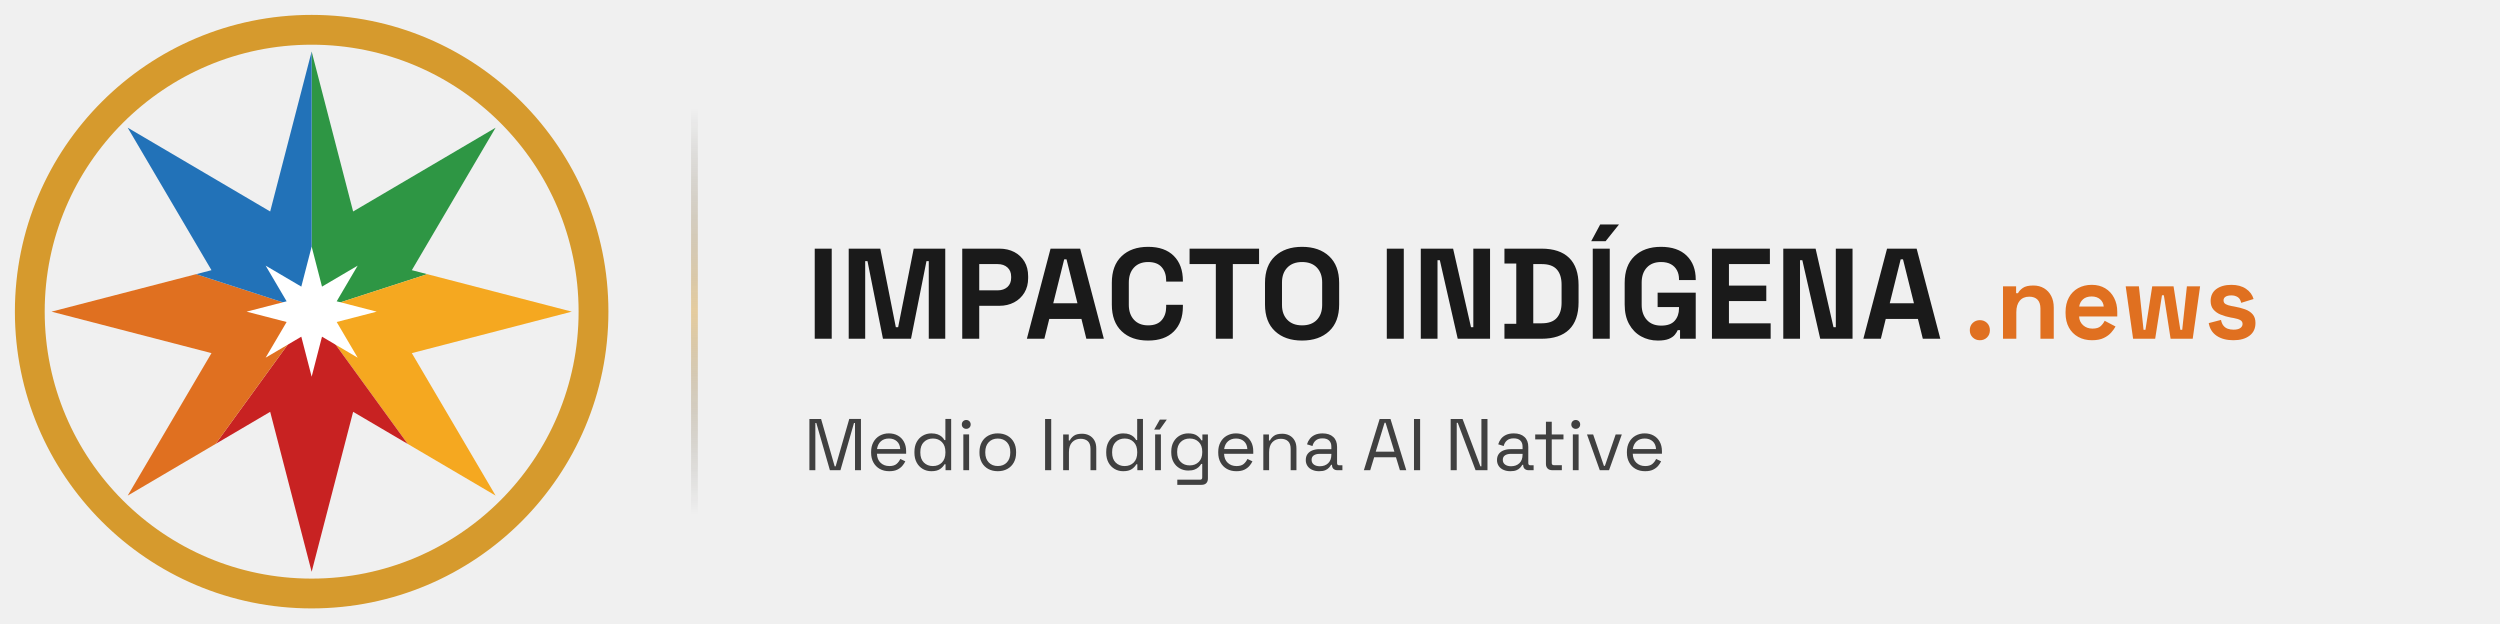
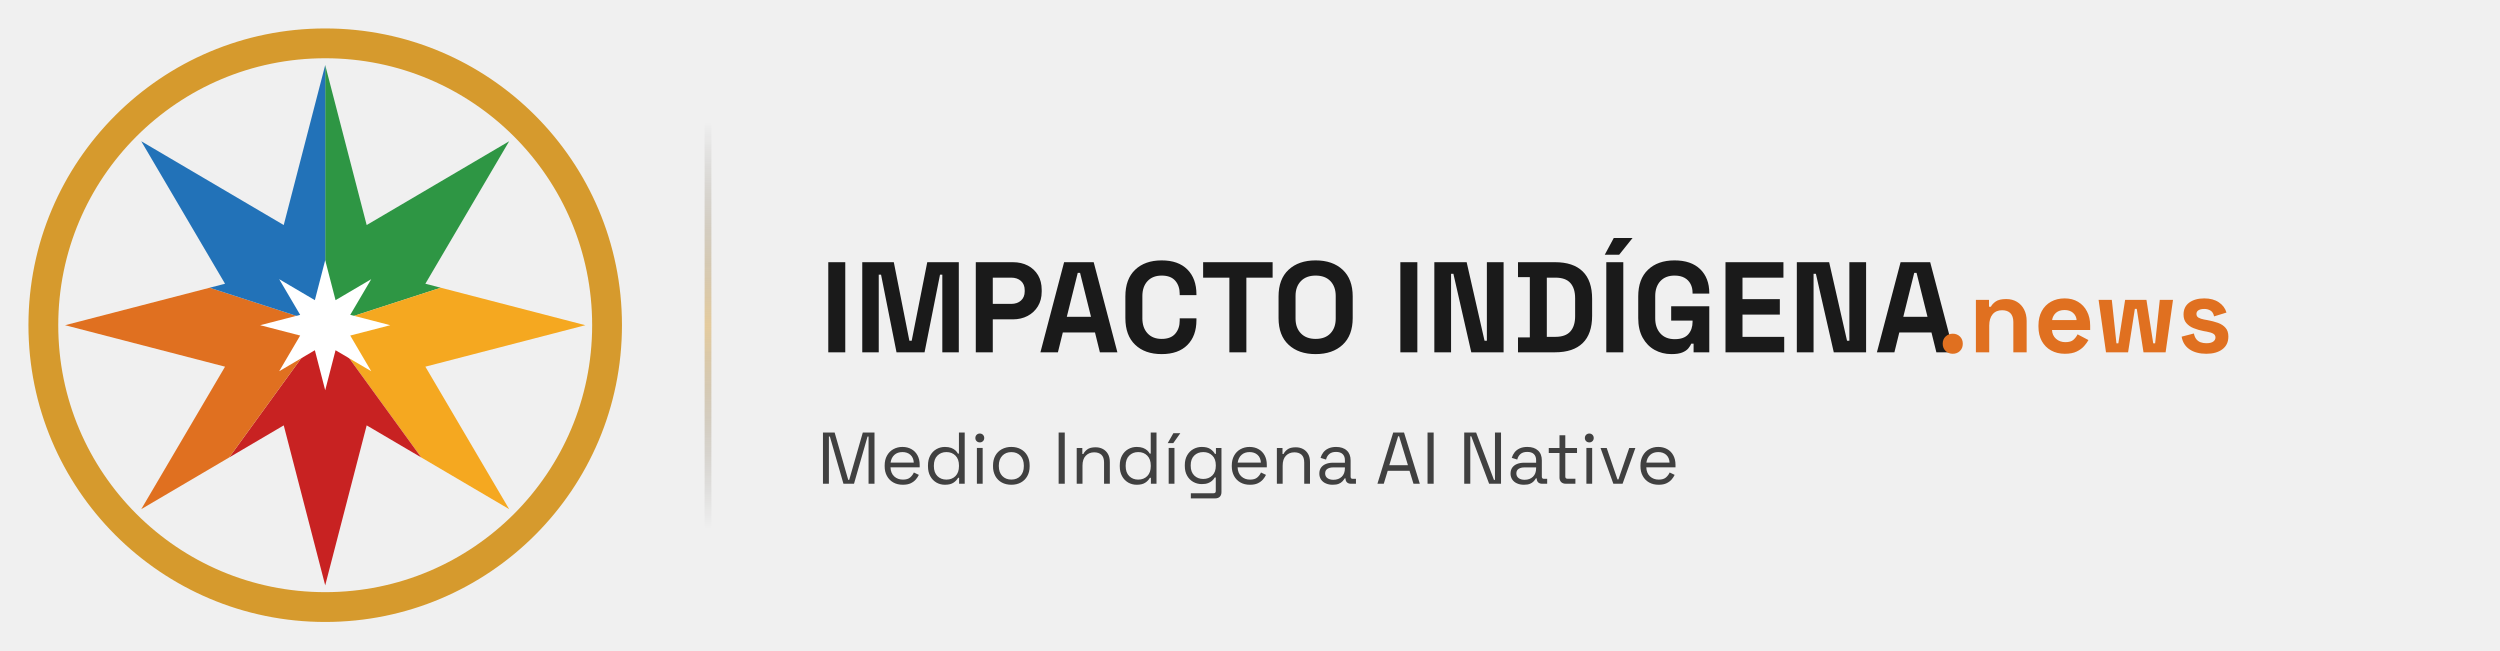
- <svg xmlns="http://www.w3.org/2000/svg" width="369" height="92" viewBox="-6 -6 369 92">
+ <svg xmlns="http://www.w3.org/2000/svg" width="369" height="96" viewBox="-8 -8 369 96">
  <defs>
    <clipPath id="a">
      <path d="M40 1h39v39H40Zm0 0" />
    </clipPath>
    <clipPath id="b">
      <path d="M40 40v-56c24.273-.004 45.79 15.629 53.281 38.719Zm0 0" />
    </clipPath>
    <clipPath id="c">
      <path d="M40 22h39v57H40Zm0 0" />
    </clipPath>
    <clipPath id="d">
      <path d="m40 40 53.281-17.281c7.461 23.07-.773 48.324-20.402 62.562Zm0 0" />
    </clipPath>
    <clipPath id="e">
      <path d="M7 40h66v39H7Zm0 0" />
    </clipPath>
    <clipPath id="f">
      <path d="m40 40 32.879 45.281c-19.61 14.223-46.149 14.223-65.758 0Zm0 0" />
    </clipPath>
    <clipPath id="g">
      <path d="M1 22h39v57H1Zm0 0" />
    </clipPath>
    <clipPath id="h">
      <path d="M40 40 7.121 85.281C-12.508 71.043-20.742 45.79-13.28 22.72Zm0 0" />
    </clipPath>
    <clipPath id="i">
      <path d="M1 1h39v39H1Zm0 0" />
    </clipPath>
    <clipPath id="j">
      <path d="m40 40-53.281-17.281C-5.79-.371 15.727-16.004 40-16Zm0 0" />
    </clipPath>
    <clipPath id="k">
      <path d="M-6 -6h92v92H-6Zm0 0" />
    </clipPath>
    <linearGradient id="l" x1="0" x2="0" y1="0" y2="1" gradientTransform="matrix(1 0 0 60 96 10)" gradientUnits="userSpaceOnUse">
      <stop offset="0" stop-opacity="0" />
      <stop offset=".5" stop-color="#d59a2d" stop-opacity=".42" />
      <stop offset="1" stop-opacity="0" />
    </linearGradient>
  </defs>
  <g clip-path="url(#a)">
    <g clip-path="url(#b)">
      <path fill="#2e9644" d="m40 1.602 6.121 23.613 21.031-12.367-12.367 21.03L78.398 40l-23.613 6.121 12.367 21.031-21.03-12.367L40 78.398l-6.121-23.613-21.031 12.367 12.367-21.03L1.602 40l23.613-6.121-12.367-21.031 21.03 12.367Zm0 0" />
    </g>
  </g>
  <g clip-path="url(#c)">
    <g clip-path="url(#d)">
      <path fill="#f5a820" d="m40 1.602 6.121 23.613 21.031-12.367-12.367 21.03L78.398 40l-23.613 6.121 12.367 21.031-21.03-12.367L40 78.398l-6.121-23.613-21.031 12.367 12.367-21.03L1.602 40l23.613-6.121-12.367-21.031 21.03 12.367Zm0 0" />
    </g>
  </g>
  <g clip-path="url(#e)">
    <g clip-path="url(#f)">
      <path fill="#c82222" d="m40 1.602 6.121 23.613 21.031-12.367-12.367 21.03L78.398 40l-23.613 6.121 12.367 21.031-21.03-12.367L40 78.398l-6.121-23.613-21.031 12.367 12.367-21.03L1.602 40l23.613-6.121-12.367-21.031 21.03 12.367Zm0 0" />
    </g>
  </g>
  <g clip-path="url(#g)">
    <g clip-path="url(#h)">
      <path fill="#e07020" d="m40 1.602 6.121 23.613 21.031-12.367-12.367 21.03L78.398 40l-23.613 6.121 12.367 21.031-21.03-12.367L40 78.398l-6.121-23.613-21.031 12.367 12.367-21.03L1.602 40l23.613-6.121-12.367-21.031 21.03 12.367Zm0 0" />
    </g>
  </g>
  <g clip-path="url(#i)">
    <g clip-path="url(#j)">
      <path fill="#2272b8" d="m40 1.602 6.121 23.613 21.031-12.367-12.367 21.03L78.398 40l-23.613 6.121 12.367 21.031-21.03-12.367L40 78.398l-6.121-23.613-21.031 12.367 12.367-21.03L1.602 40l23.613-6.121-12.367-21.031 21.03 12.367Zm0 0" />
    </g>
  </g>
  <path fill="#fff" d="m40 30.398 1.527 5.907 5.266-3.098-3.098 5.266L49.602 40l-5.907 1.527 3.098 5.266-5.266-3.098L40 49.602l-1.527-5.907-5.266 3.098 3.098-5.266L30.398 40l5.907-1.527-3.098-5.266 5.266 3.098Zm0 0" />
  <g clip-path="url(#k)">
    <path fill="none" stroke="#d69a2d" stroke-width="4.4" d="M81.602 40c0 22.977-18.625 41.602-41.602 41.602S-1.602 62.977-1.602 40 17.023-1.602 40-1.602 81.602 17.023 81.602 40Zm0 0" />
  </g>
  <path fill="url(#l)" d="M96 10h1v60h-1Zm0 0" />
  <path fill="#1a1a1a" d="M114.254 44V30.7h2.508V44Zm5.016 0V30.7h4.656l2.297 11.59h.343l2.297-11.59h4.657V44h-2.434V32.543h-.34L128.465 44h-4.14l-2.282-11.457h-.34V44Zm16.757 0V30.7h5.473q1.254 0 2.215.503a3.76 3.76 0 0 1 1.5 1.414q.54.915.539 2.168v.266q.002 1.236-.559 2.156a3.84 3.84 0 0 1-1.52 1.426q-.96.504-2.175.504h-2.965V44Zm2.508-7.145h2.719q.89 0 1.441-.492.551-.497.551-1.351v-.188q0-.855-.55-1.351-.552-.493-1.442-.493h-2.719ZM145.566 44l3.496-13.3h4.368l3.496 13.3h-2.582l-.723-2.926h-4.75L148.148 44Zm3.895-5.242h3.57l-1.613-6.48h-.344Zm14.004 5.508c-1.649 0-2.953-.457-3.914-1.38q-1.447-1.375-1.446-3.94v-3.192q-.001-2.566 1.446-3.941 1.44-1.378 3.914-1.38 2.451 0 3.789 1.34 1.34 1.34 1.34 3.676v.114h-2.469v-.188c0-.785-.219-1.434-.656-1.937q-.657-.762-2.004-.762-1.33 0-2.09.816c-.508.547-.762 1.285-.762 2.223v3.27q0 1.387.762 2.214.76.825 2.09.824 1.347 0 2.004-.77.656-.767.656-1.929v-.34h2.469v.266q0 2.339-1.34 3.676-1.337 1.34-3.79 1.34m9.992-.266V32.98h-3.875V30.7h10.258v2.28h-3.875V44Zm12.73.266c-1.671 0-3-.457-3.988-1.38q-1.483-1.375-1.484-3.94v-3.192q.001-2.566 1.484-3.941 1.482-1.378 3.988-1.38 2.51.002 3.989 1.38 1.483 1.375 1.484 3.94v3.192q-.001 2.566-1.484 3.942-1.482 1.378-3.988 1.379m0-2.243q1.406 0 2.184-.816.78-.816.781-2.184V35.68c0-.914-.261-1.64-.78-2.188q-.779-.815-2.185-.816-1.386 0-2.175.816-.791.819-.79 2.188v3.343c0 .91.266 1.641.79 2.184q.789.815 2.175.816M198.692 44V30.7h2.508V44Zm5.016 0V30.7h4.77l2.64 11.59h.344V30.7h2.469V44h-4.77l-2.64-11.59h-.344V44Zm12.348 0v-2.203h1.746v-8.895h-1.746V30.7h5.472q2.68 0 4.075 1.36 1.394 1.357 1.394 4.039v2.507q0 2.678-1.394 4.036Q224.206 44 221.527 44Zm4.254-2.281h1.254q1.52 0 2.222-.797.703-.795.703-2.242v-2.66q0-1.465-.703-2.25-.701-.791-2.222-.79h-1.254Zm8.78 2.281V30.7h2.509V44Zm-.226-14.402 1.328-2.47h2.774l-1.977 2.47Zm9.84 14.668q-1.366 0-2.48-.618-1.109-.615-1.766-1.804-.656-1.188-.656-2.899v-3.191q-.001-2.566 1.445-3.941 1.442-1.378 3.914-1.38 2.452 0 3.79 1.301 1.34 1.301 1.34 3.528v.074h-2.47v-.152q.001-.705-.297-1.274a2.16 2.16 0 0 0-.882-.902c-.391-.223-.887-.332-1.48-.332q-1.33 0-2.09.816c-.508.547-.762 1.285-.762 2.223v3.27q0 1.386.761 2.23c.508.566 1.215.847 2.13.847q1.365-.001 1.991-.722.628-.722.63-1.824v-.192h-3.157V37.2h5.625V44h-2.316v-1.273h-.344c-.09.214-.23.445-.426.683q-.294.363-.883.61-.591.246-1.617.246m7.98-.266V30.7h8.551v2.28h-6.043v3.172h5.512v2.282h-5.512v3.285h6.157V44Zm10.528 0V30.7h4.77l2.64 11.59h.344V30.7h2.469V44h-4.77l-2.64-11.59h-.344V44Zm11.82 0 3.496-13.3h4.368L280.39 44h-2.582l-.723-2.926h-4.75L271.613 44Zm3.895-5.242h3.57l-1.613-6.48h-.344ZM113 25.305" />
-   <path transform="translate(-110,3.7) scale(1.3)" fill="#e07020" d="M304.793 31.168q-.485.001-.816-.32-.33-.322-.329-.825 0-.499.329-.816c.222-.21.492-.32.816-.32s.594.11.812.32q.324.321.325.824-.001.499-.325.82-.327.317-.812.317m2.625-.168v-5.953h1.488v.781h.215q.145-.311.543-.594.392-.28 1.2-.28c.464 0 .866.105 1.218.316q.522.316.809.875c.191.37.289.808.289 1.304V31h-1.512v-3.434q-.002-.667-.332-1.007-.33-.335-.941-.336-.697 0-1.082.465-.382.462-.383 1.289V31Zm10.102.168q-.886.001-1.567-.379-.674-.375-1.055-1.066-.376-.692-.378-1.625v-.145q0-.937.375-1.629a2.64 2.64 0 0 1 1.043-1.066c.449-.25.968-.38 1.558-.38.586 0 1.094.134 1.524.392q.65.39 1.007 1.082.364.687.364 1.601v.516h-4.332q.024.609.453.996.432.382 1.058.383c.422 0 .735-.09.934-.278q.299-.274.457-.61l1.234.65q-.166.31-.484.675-.318.368-.848.625-.525.258-1.343.258m-1.45-3.828h2.782a1.18 1.18 0 0 0-.414-.828q-.366-.312-.954-.313-.609.001-.972.313a1.34 1.34 0 0 0-.442.828m6.118 3.66-.84-5.953h1.5l.527 4.933h.215l.77-4.933h2.421l.77 4.933h.215l.53-4.933h1.5L328.958 31h-2.512l-.765-4.934h-.215l-.77 4.934Zm11.398.168q-1.166 0-1.91-.504-.742-.504-.899-1.441l1.391-.36q.087.422.285.66c.133.16.293.274.492.344q.292.101.64.102.53 0 .782-.188.251-.187.25-.46a.47.47 0 0 0-.238-.426q-.241-.153-.77-.247l-.336-.058a6 6 0 0 1-1.14-.332 2.06 2.06 0 0 1-.828-.582q-.312-.37-.313-.961.002-.885.649-1.36.649-.475 1.703-.476c.664 0 1.219.148 1.656.445q.661.445.867 1.164l-1.406.434c-.063-.305-.195-.524-.39-.649a1.3 1.3 0 0 0-.727-.195c-.285 0-.508.05-.66.152a.47.47 0 0 0-.227.415q.001.285.242.425.24.135.645.211l.336.059q.674.123 1.218.316.547.198.864.567c.215.242.32.574.32.988q0 .936-.68 1.445-.68.511-1.816.512M303 19.191" />
+   <path transform="translate(-116,3.7) scale(1.3)" fill="#e07020" d="M304.793 31.168q-.485.001-.816-.32-.33-.322-.329-.825 0-.499.329-.816c.222-.21.492-.32.816-.32s.594.11.812.32q.324.321.325.824-.001.499-.325.82-.327.317-.812.317m2.625-.168v-5.953h1.488v.781h.215q.145-.311.543-.594.392-.28 1.2-.28c.464 0 .866.105 1.218.316q.522.316.809.875c.191.37.289.808.289 1.304V31h-1.512v-3.434q-.002-.667-.332-1.007-.33-.335-.941-.336-.697 0-1.082.465-.382.462-.383 1.289V31Zm10.102.168q-.886.001-1.567-.379-.674-.375-1.055-1.066-.376-.692-.378-1.625v-.145q0-.937.375-1.629a2.64 2.64 0 0 1 1.043-1.066c.449-.25.968-.38 1.558-.38.586 0 1.094.134 1.524.392q.65.39 1.007 1.082.364.687.364 1.601v.516h-4.332q.024.609.453.996.432.382 1.058.383c.422 0 .735-.09.934-.278q.299-.274.457-.61l1.234.65q-.166.31-.484.675-.318.368-.848.625-.525.258-1.343.258m-1.45-3.828h2.782a1.18 1.18 0 0 0-.414-.828q-.366-.312-.954-.313-.609.001-.972.313a1.34 1.34 0 0 0-.442.828m6.118 3.66-.84-5.953h1.5l.527 4.933h.215l.77-4.933h2.421l.77 4.933h.215l.53-4.933h1.5L328.958 31h-2.512l-.765-4.934h-.215l-.77 4.934Zm11.398.168q-1.166 0-1.91-.504-.742-.504-.899-1.441l1.391-.36q.087.422.285.66c.133.16.293.274.492.344q.292.101.64.102.53 0 .782-.188.251-.187.25-.46a.47.47 0 0 0-.238-.426q-.241-.153-.77-.247l-.336-.058a6 6 0 0 1-1.14-.332 2.06 2.06 0 0 1-.828-.582q-.312-.37-.313-.961.002-.885.649-1.36.649-.475 1.703-.476c.664 0 1.219.148 1.656.445q.661.445.867 1.164l-1.406.434c-.063-.305-.195-.524-.39-.649a1.3 1.3 0 0 0-.727-.195c-.285 0-.508.05-.66.152a.47.47 0 0 0-.227.415q.001.285.242.425.24.135.645.211l.336.059q.674.123 1.218.316.547.198.864.567c.215.242.32.574.32.988q0 .936-.68 1.445-.68.511-1.816.512M303 19.191" />
  <path transform="translate(-23,-11) scale(1.2)" fill="#404040" d="M113.723 62v-6.3h1.437l1.672 5.823h.121l1.672-5.824h1.438V62h-.731v-5.805h-.125L117.543 62h-1.3l-1.669-5.805h-.12V62Zm9.828.125q-.674 0-1.172-.281a2 2 0 0 1-.785-.801q-.282-.511-.281-1.188v-.109c0-.457.093-.851.28-1.195.188-.34.442-.606.774-.793a2.25 2.25 0 0 1 1.133-.285q.627 0 1.102.27.478.264.746.757.272.491.273 1.164v.316h-3.59q.025.715.453 1.114.428.398 1.079.398.573 0 .878-.258c.204-.172.356-.379.465-.617l.614.293c-.09.188-.211.375-.372.563q-.24.279-.62.465-.384.186-.977.187m-1.512-2.723h2.856q-.034-.616-.415-.957t-.98-.34q-.603 0-.984.34c-.258.227-.414.547-.477.957m6.684 2.723q-.57 0-1.043-.27a2 2 0 0 1-.754-.78q-.284-.511-.285-1.216v-.117q0-.704.28-1.215.28-.51.755-.78c.316-.18.664-.274 1.047-.274.308 0 .566.043.777.12q.316.124.516.305c.132.125.238.254.308.395h.125v-2.594h.711V62h-.691v-.727h-.125a1.75 1.75 0 0 1-.555.59q-.382.263-1.066.262m.187-.633q.68 0 1.113-.433c.29-.293.43-.7.43-1.22v-.077c0-.524-.14-.93-.43-1.219q-.428-.439-1.113-.438-.675 0-1.11.438-.433.433-.433 1.219v.078q0 .78.434 1.219.434.433 1.11.433m3.746.508v-4.402h.711V62Zm.36-5.086a.54.54 0 0 1-.391-.152.51.51 0 0 1-.156-.387q-.001-.241.156-.395a.54.54 0 0 1 .39-.156c.157 0 .286.055.387.156a.54.54 0 0 1 .157.395q.001.234-.157.387a.52.52 0 0 1-.386.152m3.879 5.211q-.668-.001-1.176-.277a2 2 0 0 1-.793-.79 2.45 2.45 0 0 1-.285-1.199v-.117q.002-.69.285-1.199.282-.509.793-.79a2.4 2.4 0 0 1 1.176-.28q.661 0 1.171.28.511.281.793.79c.188.34.286.738.286 1.2v.116c0 .457-.094.86-.286 1.2q-.282.508-.793.789-.51.279-1.171.277m0-.637c.464 0 .84-.148 1.117-.445q.42-.447.418-1.203v-.078q0-.757-.414-1.203c-.282-.297-.653-.45-1.121-.45-.465 0-.836.153-1.118.45q-.421.446-.422 1.203v.078q0 .757.422 1.203.422.445 1.118.445m5.816.512v-6.3h.754V62Zm2.223 0v-4.398h.691v.742h.125q.146-.317.496-.574.345-.253 1.02-.254c.328 0 .62.07.886.21.262.141.473.344.625.614.157.27.23.601.23.996V62h-.71v-2.613q0-.656-.328-.953-.327-.298-.887-.297-.632 0-1.035.418-.404.414-.402 1.234V62Zm7.379.125q-.57 0-1.043-.27a2 2 0 0 1-.754-.78c-.188-.34-.286-.747-.286-1.216v-.117q0-.704.282-1.215.28-.51.754-.78c.316-.18.664-.274 1.047-.274.308 0 .566.043.777.12q.316.124.515.305c.133.125.239.254.31.395h.124v-2.594h.711V62h-.691v-.727h-.125a1.75 1.75 0 0 1-.555.59q-.382.263-1.066.262m.187-.633q.68 0 1.113-.433c.29-.293.43-.7.43-1.22v-.077c0-.524-.14-.93-.43-1.219q-.427-.439-1.113-.438-.675 0-1.11.438-.433.433-.433 1.219v.078q0 .78.434 1.219.434.433 1.109.433m3.746.508v-4.402h.711V62Zm-.117-4.996.695-1.223h.856l-.868 1.223Zm2.101 2.812V59.7q.002-.696.286-1.191.28-.497.754-.766a2.1 2.1 0 0 1 1.046-.27q.692.001 1.067.266.375.264.55.586h.126v-.722h.68v5.421c0 .243-.067.43-.2.57q-.201.207-.578.208h-2.988v-.633h2.797q.27 0 .27-.27v-1.671h-.126a1.56 1.56 0 0 1-.816.695q-.315.122-.782.121-.571 0-1.05-.27a1.95 1.95 0 0 1-.754-.765q-.282-.498-.282-1.192m2.27 1.594q.68.002 1.113-.426c.29-.289.43-.683.43-1.187v-.078c0-.508-.14-.907-.43-1.188q-.427-.427-1.113-.426-.675 0-1.11.426-.433.424-.433 1.188v.078q0 .755.434 1.187.434.428 1.109.426m5.746.715q-.674 0-1.172-.281a2 2 0 0 1-.785-.801q-.28-.511-.281-1.188v-.109c0-.457.094-.851.281-1.195.188-.34.441-.606.774-.793a2.25 2.25 0 0 1 1.132-.285q.627 0 1.102.27.478.264.746.757.272.491.273 1.164v.316h-3.59q.025.715.454 1.114.427.398 1.078.398.575 0 .879-.258c.203-.172.355-.379.465-.617l.613.293c-.09.188-.211.375-.371.563q-.24.279-.621.465-.383.186-.977.187m-1.512-2.723h2.856q-.034-.616-.414-.957-.382-.34-.98-.34-.604 0-.985.34c-.258.227-.414.547-.477.957m4.82 2.598v-4.398h.692v.742h.125q.146-.317.496-.574.345-.253 1.02-.254c.328 0 .62.07.886.21.262.141.473.344.625.614.157.27.23.601.23.996V62h-.71v-2.613q0-.656-.328-.953-.327-.298-.887-.297-.632 0-1.035.418-.404.414-.402 1.234V62Zm6.872.125c-.309 0-.586-.05-.836-.16a1.34 1.34 0 0 1-.594-.469 1.28 1.28 0 0 1-.219-.75q.001-.444.22-.742.217-.294.593-.441t.84-.149h1.492v-.32q.001-.47-.274-.739-.276-.27-.816-.27-.533 0-.832.259-.3.257-.398.683l-.676-.21q.11-.373.344-.676.236-.304.625-.485c.261-.12.578-.183.94-.183.563 0 1.005.144 1.317.437.317.29.473.695.473 1.227v1.988q-.001.27.25.27h.406V62h-.629a.68.68 0 0 1-.472-.164.59.59 0 0 1-.176-.45v-.046h-.113a2 2 0 0 1-.262.355 1.3 1.3 0 0 1-.457.309q-.289.122-.746.121m.086-.61q.627 0 1.02-.374.39-.374.39-1.047v-.102h-1.461q-.423.001-.7.184-.269.18-.269.554 0 .369.281.579.282.206.739.207m5.41.485 1.941-6.3h1.332l1.942 6.3h-.782l-.484-1.59h-2.684l-.484 1.59Zm1.46-2.281h2.294l-1.086-3.559h-.121ZM188.087 62v-6.3h.754V62Zm4.512 0v-6.3h1.464l2.192 5.823h.125V55.7h.746V62h-1.465l-2.191-5.828h-.125V62Zm7.347.125c-.308 0-.586-.05-.836-.16a1.34 1.34 0 0 1-.593-.469 1.28 1.28 0 0 1-.22-.75q.001-.444.22-.742.217-.294.593-.441t.84-.149h1.492v-.32q0-.47-.273-.739-.277-.27-.816-.27-.534 0-.832.259-.3.257-.399.683l-.676-.21q.111-.373.344-.676.236-.304.625-.485.395-.181.941-.183.846-.001 1.317.437c.316.29.473.695.473 1.227v1.988q-.001.27.25.27h.406V62h-.63a.68.68 0 0 1-.472-.164.59.59 0 0 1-.176-.45v-.046h-.113a2 2 0 0 1-.262.355 1.3 1.3 0 0 1-.457.309q-.287.122-.746.121m.086-.61q.627 0 1.02-.374.391-.374.39-1.047v-.102h-1.46q-.423.001-.7.184-.27.18-.27.554 0 .369.282.579.281.206.738.207m5.074.485q-.378 0-.582-.207-.206-.206-.207-.57v-3.008h-1.32v-.613h1.32v-1.567h.715v1.567h1.442v.613h-1.442v2.898q-.002.27.266.27h.976V62Zm2.52 0v-4.402h.71V62Zm.36-5.086a.54.54 0 0 1-.391-.152.51.51 0 0 1-.156-.387q-.001-.241.156-.395a.54.54 0 0 1 .39-.156c.157 0 .286.055.387.156a.54.54 0 0 1 .156.395q.001.234-.156.387a.52.52 0 0 1-.387.152M210.94 62l-1.574-4.398h.758l1.324 3.863h.121l1.325-3.863h.757L212.078 62Zm5.575.125q-.674 0-1.172-.281a2 2 0 0 1-.785-.801q-.282-.511-.282-1.188v-.109c0-.457.094-.851.282-1.195.187-.34.441-.606.773-.793a2.25 2.25 0 0 1 1.133-.285q.627 0 1.101.27.479.264.746.757c.18.328.274.715.274 1.164v.316h-3.59q.025.715.453 1.114.428.398 1.078.398.574 0 .88-.258.302-.259.464-.617l.613.293c-.09.188-.21.375-.37.563q-.24.279-.622.465c-.254.124-.582.187-.976.187m-1.512-2.723h2.855q-.034-.616-.414-.957-.382-.34-.98-.34-.603 0-.985.34-.384.341-.476.957M113 53.145" />
</svg>
